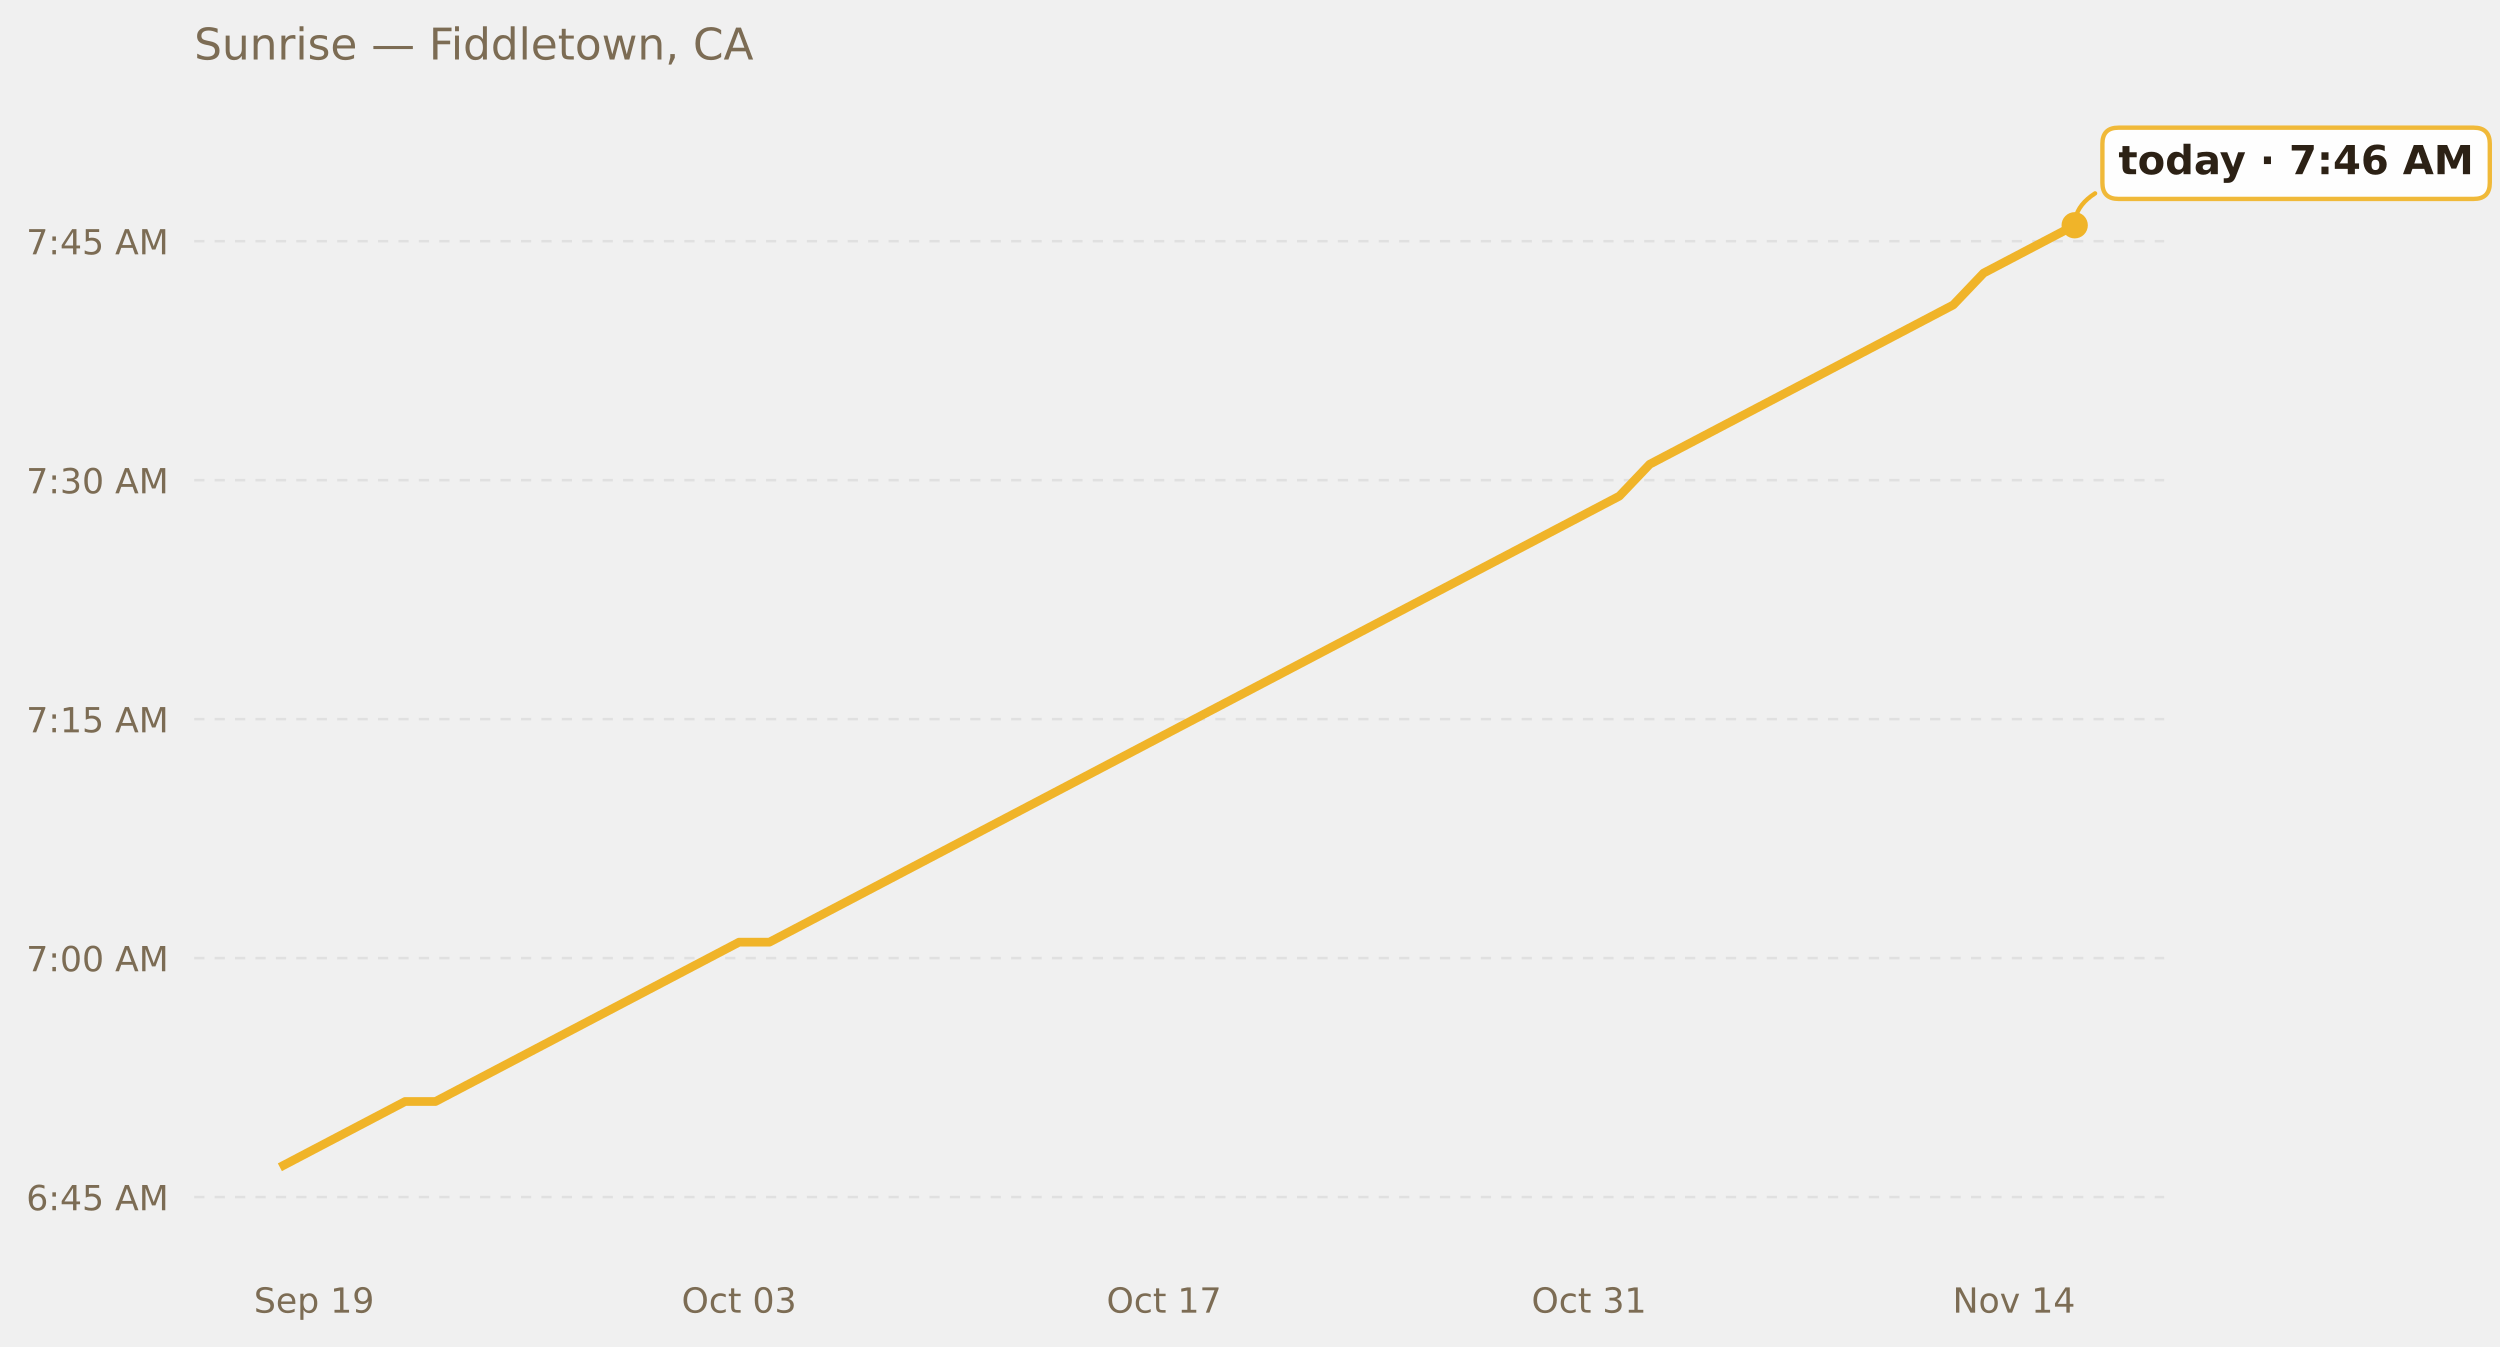
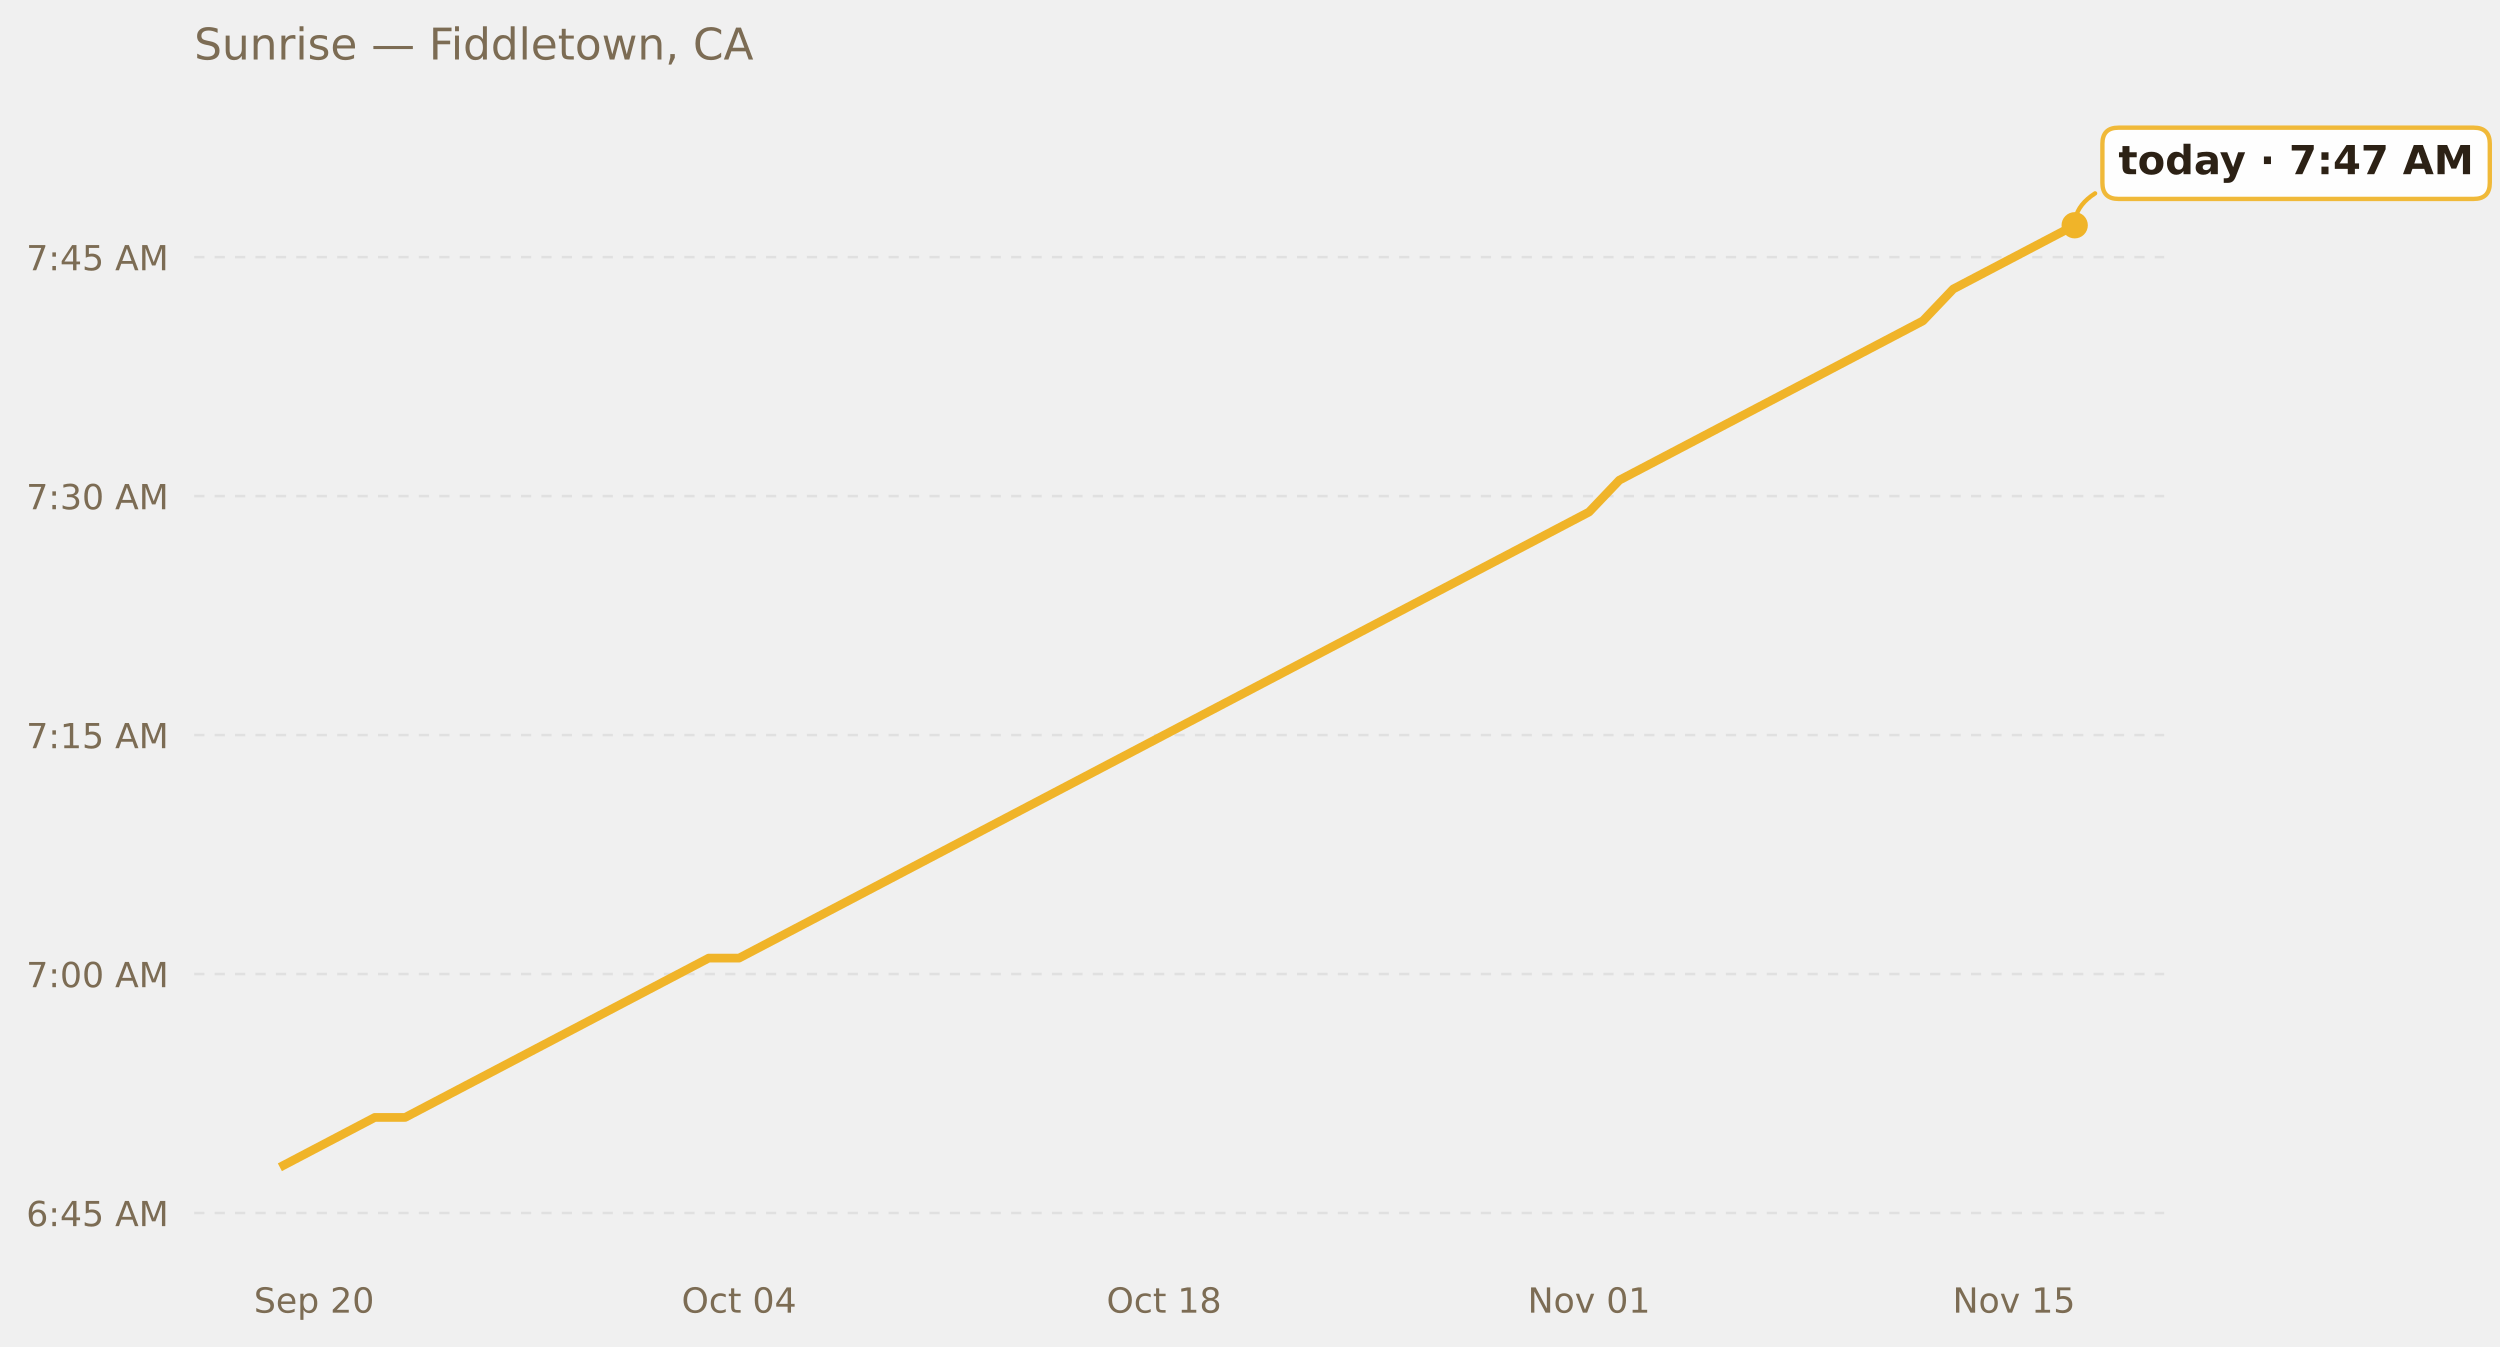
<svg xmlns="http://www.w3.org/2000/svg" xmlns:xlink="http://www.w3.org/1999/xlink" width="685.516pt" height="369.112pt" viewBox="0 0 685.516 369.112" version="1.1">
  <defs>
    <style type="text/css">*{stroke-linejoin: round; stroke-linecap: butt}</style>
  </defs>
  <g id="figure_1">
    <g id="patch_1">
      <path d="M 0 369.112  L 685.516 369.112  L 685.516 0  L 0 0  L 0 369.112  z " style="fill: none; opacity: 0" />
    </g>
    <g id="axes_1">
      <g id="patch_2">
        <path d="M 53.248 345.718  L 593.447 345.718  L 593.447 30.318  L 53.248 30.318  L 53.248 345.718  z " style="fill: none" />
      </g>
      <g id="matplotlib.axis_1">
        <g id="xtick_1">
          <g id="text_1">
            <g style="fill: #7c6c54" transform="translate(69.6183 359.9366) scale(0.095 -0.095)">
              <defs>
                <path id="DejaVuSans-53" d="M 3425 4513  L 3425 3897  Q 3066 4069 2747 4153  Q 2428 4238 2131 4238  Q 1616 4238 1336 4038  Q 1056 3838 1056 3469  Q 1056 3159 1242 3001  Q 1428 2844 1947 2747  L 2328 2669  Q 3034 2534 3370 2195  Q 3706 1856 3706 1288  Q 3706 609 3251 259  Q 2797 -91 1919 -91  Q 1588 -91 1214 -16  Q 841 59 441 206  L 441 856  Q 825 641 1194 531  Q 1563 422 1919 422  Q 2459 422 2753 634  Q 3047 847 3047 1241  Q 3047 1584 2836 1778  Q 2625 1972 2144 2069  L 1759 2144  Q 1053 2284 737 2584  Q 422 2884 422 3419  Q 422 4038 858 4394  Q 1294 4750 2059 4750  Q 2388 4750 2728 4690  Q 3069 4631 3425 4513  z " transform="scale(0.015625)" />
                <path id="DejaVuSans-65" d="M 3597 1894  L 3597 1613  L 953 1613  Q 991 1019 1311 708  Q 1631 397 2203 397  Q 2534 397 2845 478  Q 3156 559 3463 722  L 3463 178  Q 3153 47 2828 -22  Q 2503 -91 2169 -91  Q 1331 -91 842 396  Q 353 884 353 1716  Q 353 2575 817 3079  Q 1281 3584 2069 3584  Q 2775 3584 3186 3129  Q 3597 2675 3597 1894  z M 3022 2063  Q 3016 2534 2758 2815  Q 2500 3097 2075 3097  Q 1594 3097 1305 2825  Q 1016 2553 972 2059  L 3022 2063  z " transform="scale(0.015625)" />
                <path id="DejaVuSans-70" d="M 1159 525  L 1159 -1331  L 581 -1331  L 581 3500  L 1159 3500  L 1159 2969  Q 1341 3281 1617 3432  Q 1894 3584 2278 3584  Q 2916 3584 3314 3078  Q 3713 2572 3713 1747  Q 3713 922 3314 415  Q 2916 -91 2278 -91  Q 1894 -91 1617 61  Q 1341 213 1159 525  z M 3116 1747  Q 3116 2381 2855 2742  Q 2594 3103 2138 3103  Q 1681 3103 1420 2742  Q 1159 2381 1159 1747  Q 1159 1113 1420 752  Q 1681 391 2138 391  Q 2594 391 2855 752  Q 3116 1113 3116 1747  z " transform="scale(0.015625)" />
                <path id="DejaVuSans-20" transform="scale(0.015625)" />
-                 <path id="DejaVuSans-31" d="M 794 531  L 1825 531  L 1825 4091  L 703 3866  L 703 4441  L 1819 4666  L 2450 4666  L 2450 531  L 3481 531  L 3481 0  L 794 0  L 794 531  z " transform="scale(0.015625)" />
-                 <path id="DejaVuSans-39" d="M 703 97  L 703 672  Q 941 559 1184 500  Q 1428 441 1663 441  Q 2288 441 2617 861  Q 2947 1281 2994 2138  Q 2813 1869 2534 1725  Q 2256 1581 1919 1581  Q 1219 1581 811 2004  Q 403 2428 403 3163  Q 403 3881 828 4315  Q 1253 4750 1959 4750  Q 2769 4750 3195 4129  Q 3622 3509 3622 2328  Q 3622 1225 3098 567  Q 2575 -91 1691 -91  Q 1453 -91 1209 -44  Q 966 3 703 97  z M 1959 2075  Q 2384 2075 2632 2365  Q 2881 2656 2881 3163  Q 2881 3666 2632 3958  Q 2384 4250 1959 4250  Q 1534 4250 1286 3958  Q 1038 3666 1038 3163  Q 1038 2656 1286 2365  Q 1534 2075 1959 2075  z " transform="scale(0.015625)" />
+                 <path id="DejaVuSans-32" d="M 1228 531  L 3431 531  L 3431 0  L 469 0  L 469 531  Q 828 903 1448 1529  Q 2069 2156 2228 2338  Q 2531 2678 2651 2914  Q 2772 3150 2772 3378  Q 2772 3750 2511 3984  Q 2250 4219 1831 4219  Q 1534 4219 1204 4116  Q 875 4013 500 3803  L 500 4441  Q 881 4594 1212 4672  Q 1544 4750 1819 4750  Q 2544 4750 2975 4387  Q 3406 4025 3406 3419  Q 3406 3131 3298 2873  Q 3191 2616 2906 2266  Q 2828 2175 2409 1742  Q 1991 1309 1228 531  z " transform="scale(0.015625)" />
+                 <path id="DejaVuSans-30" d="M 2034 4250  Q 1547 4250 1301 3770  Q 1056 3291 1056 2328  Q 1056 1369 1301 889  Q 1547 409 2034 409  Q 2525 409 2770 889  Q 3016 1369 3016 2328  Q 3016 3291 2770 3770  Q 2525 4250 2034 4250  z M 2034 4750  Q 2819 4750 3233 4129  Q 3647 3509 3647 2328  Q 3647 1150 3233 529  Q 2819 -91 2034 -91  Q 1250 -91 836 529  Q 422 1150 422 2328  Q 422 3509 836 4129  Q 1250 4750 2034 4750  z " transform="scale(0.015625)" />
              </defs>
              <use xlink:href="#DejaVuSans-53" />
              <use xlink:href="#DejaVuSans-65" x="63.477" />
              <use xlink:href="#DejaVuSans-70" x="125" />
              <use xlink:href="#DejaVuSans-20" x="188.477" />
-               <use xlink:href="#DejaVuSans-31" x="220.264" />
-               <use xlink:href="#DejaVuSans-39" x="283.887" />
+               <use xlink:href="#DejaVuSans-32" x="220.264" />
+               <use xlink:href="#DejaVuSans-30" x="283.887" />
            </g>
          </g>
        </g>
        <g id="xtick_2">
          <g id="text_2">
            <g style="fill: #7c6c54" transform="translate(186.8889 359.9366) scale(0.095 -0.095)">
              <defs>
                <path id="DejaVuSans-4f" d="M 2522 4238  Q 1834 4238 1429 3725  Q 1025 3213 1025 2328  Q 1025 1447 1429 934  Q 1834 422 2522 422  Q 3209 422 3611 934  Q 4013 1447 4013 2328  Q 4013 3213 3611 3725  Q 3209 4238 2522 4238  z M 2522 4750  Q 3503 4750 4090 4092  Q 4678 3434 4678 2328  Q 4678 1225 4090 567  Q 3503 -91 2522 -91  Q 1538 -91 948 565  Q 359 1222 359 2328  Q 359 3434 948 4092  Q 1538 4750 2522 4750  z " transform="scale(0.015625)" />
                <path id="DejaVuSans-63" d="M 3122 3366  L 3122 2828  Q 2878 2963 2633 3030  Q 2388 3097 2138 3097  Q 1578 3097 1268 2742  Q 959 2388 959 1747  Q 959 1106 1268 751  Q 1578 397 2138 397  Q 2388 397 2633 464  Q 2878 531 3122 666  L 3122 134  Q 2881 22 2623 -34  Q 2366 -91 2075 -91  Q 1284 -91 818 406  Q 353 903 353 1747  Q 353 2603 823 3093  Q 1294 3584 2113 3584  Q 2378 3584 2631 3529  Q 2884 3475 3122 3366  z " transform="scale(0.015625)" />
                <path id="DejaVuSans-74" d="M 1172 4494  L 1172 3500  L 2356 3500  L 2356 3053  L 1172 3053  L 1172 1153  Q 1172 725 1289 603  Q 1406 481 1766 481  L 2356 481  L 2356 0  L 1766 0  Q 1100 0 847 248  Q 594 497 594 1153  L 594 3053  L 172 3053  L 172 3500  L 594 3500  L 594 4494  L 1172 4494  z " transform="scale(0.015625)" />
-                 <path id="DejaVuSans-30" d="M 2034 4250  Q 1547 4250 1301 3770  Q 1056 3291 1056 2328  Q 1056 1369 1301 889  Q 1547 409 2034 409  Q 2525 409 2770 889  Q 3016 1369 3016 2328  Q 3016 3291 2770 3770  Q 2525 4250 2034 4250  z M 2034 4750  Q 2819 4750 3233 4129  Q 3647 3509 3647 2328  Q 3647 1150 3233 529  Q 2819 -91 2034 -91  Q 1250 -91 836 529  Q 422 1150 422 2328  Q 422 3509 836 4129  Q 1250 4750 2034 4750  z " transform="scale(0.015625)" />
-                 <path id="DejaVuSans-33" d="M 2597 2516  Q 3050 2419 3304 2112  Q 3559 1806 3559 1356  Q 3559 666 3084 287  Q 2609 -91 1734 -91  Q 1441 -91 1130 -33  Q 819 25 488 141  L 488 750  Q 750 597 1062 519  Q 1375 441 1716 441  Q 2309 441 2620 675  Q 2931 909 2931 1356  Q 2931 1769 2642 2001  Q 2353 2234 1838 2234  L 1294 2234  L 1294 2753  L 1863 2753  Q 2328 2753 2575 2939  Q 2822 3125 2822 3475  Q 2822 3834 2567 4026  Q 2313 4219 1838 4219  Q 1578 4219 1281 4162  Q 984 4106 628 3988  L 628 4550  Q 988 4650 1302 4700  Q 1616 4750 1894 4750  Q 2613 4750 3031 4423  Q 3450 4097 3450 3541  Q 3450 3153 3228 2886  Q 3006 2619 2597 2516  z " transform="scale(0.015625)" />
+                 <path id="DejaVuSans-34" d="M 2419 4116  L 825 1625  L 2419 1625  L 2419 4116  z M 2253 4666  L 3047 4666  L 3047 1625  L 3713 1625  L 3713 1100  L 3047 1100  L 3047 0  L 2419 0  L 2419 1100  L 313 1100  L 313 1709  L 2253 4666  z " transform="scale(0.015625)" />
              </defs>
              <use xlink:href="#DejaVuSans-4f" />
              <use xlink:href="#DejaVuSans-63" x="78.711" />
              <use xlink:href="#DejaVuSans-74" x="133.691" />
              <use xlink:href="#DejaVuSans-20" x="172.9" />
              <use xlink:href="#DejaVuSans-30" x="204.688" />
-               <use xlink:href="#DejaVuSans-33" x="268.311" />
+               <use xlink:href="#DejaVuSans-34" x="268.311" />
            </g>
          </g>
        </g>
        <g id="xtick_3">
          <g id="text_3">
            <g style="fill: #7c6c54" transform="translate(303.4187 359.9366) scale(0.095 -0.095)">
              <defs>
-                 <path id="DejaVuSans-37" d="M 525 4666  L 3525 4666  L 3525 4397  L 1831 0  L 1172 0  L 2766 4134  L 525 4134  L 525 4666  z " transform="scale(0.015625)" />
+                 <path id="DejaVuSans-31" d="M 794 531  L 1825 531  L 1825 4091  L 703 3866  L 703 4441  L 1819 4666  L 2450 4666  L 2450 531  L 3481 531  L 3481 0  L 794 0  L 794 531  z " transform="scale(0.015625)" />
+                 <path id="DejaVuSans-38" d="M 2034 2216  Q 1584 2216 1326 1975  Q 1069 1734 1069 1313  Q 1069 891 1326 650  Q 1584 409 2034 409  Q 2484 409 2743 651  Q 3003 894 3003 1313  Q 3003 1734 2745 1975  Q 2488 2216 2034 2216  z M 1403 2484  Q 997 2584 770 2862  Q 544 3141 544 3541  Q 544 4100 942 4425  Q 1341 4750 2034 4750  Q 2731 4750 3128 4425  Q 3525 4100 3525 3541  Q 3525 3141 3298 2862  Q 3072 2584 2669 2484  Q 3125 2378 3379 2068  Q 3634 1759 3634 1313  Q 3634 634 3220 271  Q 2806 -91 2034 -91  Q 1263 -91 848 271  Q 434 634 434 1313  Q 434 1759 690 2068  Q 947 2378 1403 2484  z M 1172 3481  Q 1172 3119 1398 2916  Q 1625 2713 2034 2713  Q 2441 2713 2670 2916  Q 2900 3119 2900 3481  Q 2900 3844 2670 4047  Q 2441 4250 2034 4250  Q 1625 4250 1398 4047  Q 1172 3844 1172 3481  z " transform="scale(0.015625)" />
              </defs>
              <use xlink:href="#DejaVuSans-4f" />
              <use xlink:href="#DejaVuSans-63" x="78.711" />
              <use xlink:href="#DejaVuSans-74" x="133.691" />
              <use xlink:href="#DejaVuSans-20" x="172.9" />
              <use xlink:href="#DejaVuSans-31" x="204.688" />
-               <use xlink:href="#DejaVuSans-37" x="268.311" />
+               <use xlink:href="#DejaVuSans-38" x="268.311" />
            </g>
          </g>
        </g>
        <g id="xtick_4">
          <g id="text_4">
-             <g style="fill: #7c6c54" transform="translate(419.9486 359.9366) scale(0.095 -0.095)">
-               <use xlink:href="#DejaVuSans-4f" />
-               <use xlink:href="#DejaVuSans-63" x="78.711" />
-               <use xlink:href="#DejaVuSans-74" x="133.691" />
-               <use xlink:href="#DejaVuSans-20" x="172.9" />
-               <use xlink:href="#DejaVuSans-33" x="204.688" />
-               <use xlink:href="#DejaVuSans-31" x="268.311" />
+             <g style="fill: #7c6c54" transform="translate(418.8902 359.9366) scale(0.095 -0.095)">
+               <defs>
+                 <path id="DejaVuSans-4e" d="M 628 4666  L 1478 4666  L 3547 763  L 3547 4666  L 4159 4666  L 4159 0  L 3309 0  L 1241 3903  L 1241 0  L 628 0  L 628 4666  z " transform="scale(0.015625)" />
+                 <path id="DejaVuSans-6f" d="M 1959 3097  Q 1497 3097 1228 2736  Q 959 2375 959 1747  Q 959 1119 1226 758  Q 1494 397 1959 397  Q 2419 397 2687 759  Q 2956 1122 2956 1747  Q 2956 2369 2687 2733  Q 2419 3097 1959 3097  z M 1959 3584  Q 2709 3584 3137 3096  Q 3566 2609 3566 1747  Q 3566 888 3137 398  Q 2709 -91 1959 -91  Q 1206 -91 779 398  Q 353 888 353 1747  Q 353 2609 779 3096  Q 1206 3584 1959 3584  z " transform="scale(0.015625)" />
+                 <path id="DejaVuSans-76" d="M 191 3500  L 800 3500  L 1894 563  L 2988 3500  L 3597 3500  L 2284 0  L 1503 0  L 191 3500  z " transform="scale(0.015625)" />
+               </defs>
+               <use xlink:href="#DejaVuSans-4e" />
+               <use xlink:href="#DejaVuSans-6f" x="74.805" />
+               <use xlink:href="#DejaVuSans-76" x="135.986" />
+               <use xlink:href="#DejaVuSans-20" x="195.166" />
+               <use xlink:href="#DejaVuSans-30" x="226.953" />
+               <use xlink:href="#DejaVuSans-31" x="290.576" />
            </g>
          </g>
        </g>
        <g id="xtick_5">
          <g id="text_5">
            <g style="fill: #7c6c54" transform="translate(535.42 359.9366) scale(0.095 -0.095)">
              <defs>
-                 <path id="DejaVuSans-4e" d="M 628 4666  L 1478 4666  L 3547 763  L 3547 4666  L 4159 4666  L 4159 0  L 3309 0  L 1241 3903  L 1241 0  L 628 0  L 628 4666  z " transform="scale(0.015625)" />
-                 <path id="DejaVuSans-6f" d="M 1959 3097  Q 1497 3097 1228 2736  Q 959 2375 959 1747  Q 959 1119 1226 758  Q 1494 397 1959 397  Q 2419 397 2687 759  Q 2956 1122 2956 1747  Q 2956 2369 2687 2733  Q 2419 3097 1959 3097  z M 1959 3584  Q 2709 3584 3137 3096  Q 3566 2609 3566 1747  Q 3566 888 3137 398  Q 2709 -91 1959 -91  Q 1206 -91 779 398  Q 353 888 353 1747  Q 353 2609 779 3096  Q 1206 3584 1959 3584  z " transform="scale(0.015625)" />
-                 <path id="DejaVuSans-76" d="M 191 3500  L 800 3500  L 1894 563  L 2988 3500  L 3597 3500  L 2284 0  L 1503 0  L 191 3500  z " transform="scale(0.015625)" />
-                 <path id="DejaVuSans-34" d="M 2419 4116  L 825 1625  L 2419 1625  L 2419 4116  z M 2253 4666  L 3047 4666  L 3047 1625  L 3713 1625  L 3713 1100  L 3047 1100  L 3047 0  L 2419 0  L 2419 1100  L 313 1100  L 313 1709  L 2253 4666  z " transform="scale(0.015625)" />
+                 <path id="DejaVuSans-35" d="M 691 4666  L 3169 4666  L 3169 4134  L 1269 4134  L 1269 2991  Q 1406 3038 1543 3061  Q 1681 3084 1819 3084  Q 2600 3084 3056 2656  Q 3513 2228 3513 1497  Q 3513 744 3044 326  Q 2575 -91 1722 -91  Q 1428 -91 1123 -41  Q 819 9 494 109  L 494 744  Q 775 591 1075 516  Q 1375 441 1709 441  Q 2250 441 2565 725  Q 2881 1009 2881 1497  Q 2881 1984 2565 2268  Q 2250 2553 1709 2553  Q 1456 2553 1204 2497  Q 953 2441 691 2322  L 691 4666  z " transform="scale(0.015625)" />
              </defs>
              <use xlink:href="#DejaVuSans-4e" />
              <use xlink:href="#DejaVuSans-6f" x="74.805" />
              <use xlink:href="#DejaVuSans-76" x="135.986" />
              <use xlink:href="#DejaVuSans-20" x="195.166" />
              <use xlink:href="#DejaVuSans-31" x="226.953" />
-               <use xlink:href="#DejaVuSans-34" x="290.576" />
+               <use xlink:href="#DejaVuSans-35" x="290.576" />
            </g>
          </g>
        </g>
      </g>
      <g id="matplotlib.axis_2">
        <g id="ytick_1">
          <g id="line2d_1">
-             <path d="M 53.248 328.244  L 593.447 328.244  " clip-path="url(#p52a2417e82)" style="fill: none; stroke-dasharray: 2.8,2.8; stroke-dashoffset: 0; stroke: #e0e0e0; stroke-width: 0.7" />
+             <path d="M 53.248 332.613  L 593.447 332.613  " clip-path="url(#pec0c834693)" style="fill: none; stroke-dasharray: 2.8,2.8; stroke-dashoffset: 0; stroke: #e0e0e0; stroke-width: 0.7" />
          </g>
          <g id="text_6">
-             <g style="fill: #7c6c54" transform="translate(7.2 331.8537) scale(0.095 -0.095)">
+             <g style="fill: #7c6c54" transform="translate(7.2 336.2221) scale(0.095 -0.095)">
              <defs>
                <path id="DejaVuSans-36" d="M 2113 2584  Q 1688 2584 1439 2293  Q 1191 2003 1191 1497  Q 1191 994 1439 701  Q 1688 409 2113 409  Q 2538 409 2786 701  Q 3034 994 3034 1497  Q 3034 2003 2786 2293  Q 2538 2584 2113 2584  z M 3366 4563  L 3366 3988  Q 3128 4100 2886 4159  Q 2644 4219 2406 4219  Q 1781 4219 1451 3797  Q 1122 3375 1075 2522  Q 1259 2794 1537 2939  Q 1816 3084 2150 3084  Q 2853 3084 3261 2657  Q 3669 2231 3669 1497  Q 3669 778 3244 343  Q 2819 -91 2113 -91  Q 1303 -91 875 529  Q 447 1150 447 2328  Q 447 3434 972 4092  Q 1497 4750 2381 4750  Q 2619 4750 2861 4703  Q 3103 4656 3366 4563  z " transform="scale(0.015625)" />
                <path id="DejaVuSans-3a" d="M 750 794  L 1409 794  L 1409 0  L 750 0  L 750 794  z M 750 3309  L 1409 3309  L 1409 2516  L 750 2516  L 750 3309  z " transform="scale(0.015625)" />
-                 <path id="DejaVuSans-35" d="M 691 4666  L 3169 4666  L 3169 4134  L 1269 4134  L 1269 2991  Q 1406 3038 1543 3061  Q 1681 3084 1819 3084  Q 2600 3084 3056 2656  Q 3513 2228 3513 1497  Q 3513 744 3044 326  Q 2575 -91 1722 -91  Q 1428 -91 1123 -41  Q 819 9 494 109  L 494 744  Q 775 591 1075 516  Q 1375 441 1709 441  Q 2250 441 2565 725  Q 2881 1009 2881 1497  Q 2881 1984 2565 2268  Q 2250 2553 1709 2553  Q 1456 2553 1204 2497  Q 953 2441 691 2322  L 691 4666  z " transform="scale(0.015625)" />
                <path id="DejaVuSans-41" d="M 2188 4044  L 1331 1722  L 3047 1722  L 2188 4044  z M 1831 4666  L 2547 4666  L 4325 0  L 3669 0  L 3244 1197  L 1141 1197  L 716 0  L 50 0  L 1831 4666  z " transform="scale(0.015625)" />
                <path id="DejaVuSans-4d" d="M 628 4666  L 1569 4666  L 2759 1491  L 3956 4666  L 4897 4666  L 4897 0  L 4281 0  L 4281 4097  L 3078 897  L 2444 897  L 1241 4097  L 1241 0  L 628 0  L 628 4666  z " transform="scale(0.015625)" />
              </defs>
              <use xlink:href="#DejaVuSans-36" />
              <use xlink:href="#DejaVuSans-3a" x="63.623" />
              <use xlink:href="#DejaVuSans-34" x="97.314" />
              <use xlink:href="#DejaVuSans-35" x="160.938" />
              <use xlink:href="#DejaVuSans-20" x="224.561" />
              <use xlink:href="#DejaVuSans-41" x="256.348" />
              <use xlink:href="#DejaVuSans-4d" x="324.756" />
            </g>
          </g>
        </g>
        <g id="ytick_2">
          <g id="line2d_2">
-             <path d="M 53.248 262.718  L 593.447 262.718  " clip-path="url(#p52a2417e82)" style="fill: none; stroke-dasharray: 2.8,2.8; stroke-dashoffset: 0; stroke: #e0e0e0; stroke-width: 0.7" />
+             <path d="M 53.248 267.087  L 593.447 267.087  " clip-path="url(#pec0c834693)" style="fill: none; stroke-dasharray: 2.8,2.8; stroke-dashoffset: 0; stroke: #e0e0e0; stroke-width: 0.7" />
          </g>
          <g id="text_7">
-             <g style="fill: #7c6c54" transform="translate(7.2 266.3274) scale(0.095 -0.095)">
+             <g style="fill: #7c6c54" transform="translate(7.2 270.6958) scale(0.095 -0.095)">
+               <defs>
+                 <path id="DejaVuSans-37" d="M 525 4666  L 3525 4666  L 3525 4397  L 1831 0  L 1172 0  L 2766 4134  L 525 4134  L 525 4666  z " transform="scale(0.015625)" />
+               </defs>
              <use xlink:href="#DejaVuSans-37" />
              <use xlink:href="#DejaVuSans-3a" x="63.623" />
              <use xlink:href="#DejaVuSans-30" x="97.314" />
              <use xlink:href="#DejaVuSans-30" x="160.938" />
              <use xlink:href="#DejaVuSans-20" x="224.561" />
              <use xlink:href="#DejaVuSans-41" x="256.348" />
              <use xlink:href="#DejaVuSans-4d" x="324.756" />
            </g>
          </g>
        </g>
        <g id="ytick_3">
          <g id="line2d_3">
-             <path d="M 53.248 197.192  L 593.447 197.192  " clip-path="url(#p52a2417e82)" style="fill: none; stroke-dasharray: 2.8,2.8; stroke-dashoffset: 0; stroke: #e0e0e0; stroke-width: 0.7" />
+             <path d="M 53.248 201.56  L 593.447 201.56  " clip-path="url(#pec0c834693)" style="fill: none; stroke-dasharray: 2.8,2.8; stroke-dashoffset: 0; stroke: #e0e0e0; stroke-width: 0.7" />
          </g>
          <g id="text_8">
-             <g style="fill: #7c6c54" transform="translate(7.2 200.8011) scale(0.095 -0.095)">
+             <g style="fill: #7c6c54" transform="translate(7.2 205.1695) scale(0.095 -0.095)">
              <use xlink:href="#DejaVuSans-37" />
              <use xlink:href="#DejaVuSans-3a" x="63.623" />
              <use xlink:href="#DejaVuSans-31" x="97.314" />
              <use xlink:href="#DejaVuSans-35" x="160.938" />
              <use xlink:href="#DejaVuSans-20" x="224.561" />
              <use xlink:href="#DejaVuSans-41" x="256.348" />
              <use xlink:href="#DejaVuSans-4d" x="324.756" />
            </g>
          </g>
        </g>
        <g id="ytick_4">
          <g id="line2d_4">
-             <path d="M 53.248 131.665  L 593.447 131.665  " clip-path="url(#p52a2417e82)" style="fill: none; stroke-dasharray: 2.8,2.8; stroke-dashoffset: 0; stroke: #e0e0e0; stroke-width: 0.7" />
+             <path d="M 53.248 136.034  L 593.447 136.034  " clip-path="url(#pec0c834693)" style="fill: none; stroke-dasharray: 2.8,2.8; stroke-dashoffset: 0; stroke: #e0e0e0; stroke-width: 0.7" />
          </g>
          <g id="text_9">
-             <g style="fill: #7c6c54" transform="translate(7.2 135.2748) scale(0.095 -0.095)">
+             <g style="fill: #7c6c54" transform="translate(7.2 139.6432) scale(0.095 -0.095)">
+               <defs>
+                 <path id="DejaVuSans-33" d="M 2597 2516  Q 3050 2419 3304 2112  Q 3559 1806 3559 1356  Q 3559 666 3084 287  Q 2609 -91 1734 -91  Q 1441 -91 1130 -33  Q 819 25 488 141  L 488 750  Q 750 597 1062 519  Q 1375 441 1716 441  Q 2309 441 2620 675  Q 2931 909 2931 1356  Q 2931 1769 2642 2001  Q 2353 2234 1838 2234  L 1294 2234  L 1294 2753  L 1863 2753  Q 2328 2753 2575 2939  Q 2822 3125 2822 3475  Q 2822 3834 2567 4026  Q 2313 4219 1838 4219  Q 1578 4219 1281 4162  Q 984 4106 628 3988  L 628 4550  Q 988 4650 1302 4700  Q 1616 4750 1894 4750  Q 2613 4750 3031 4423  Q 3450 4097 3450 3541  Q 3450 3153 3228 2886  Q 3006 2619 2597 2516  z " transform="scale(0.015625)" />
+               </defs>
              <use xlink:href="#DejaVuSans-37" />
              <use xlink:href="#DejaVuSans-3a" x="63.623" />
              <use xlink:href="#DejaVuSans-33" x="97.314" />
              <use xlink:href="#DejaVuSans-30" x="160.938" />
              <use xlink:href="#DejaVuSans-20" x="224.561" />
              <use xlink:href="#DejaVuSans-41" x="256.348" />
              <use xlink:href="#DejaVuSans-4d" x="324.756" />
            </g>
          </g>
        </g>
        <g id="ytick_5">
          <g id="line2d_5">
-             <path d="M 53.248 66.139  L 593.447 66.139  " clip-path="url(#p52a2417e82)" style="fill: none; stroke-dasharray: 2.8,2.8; stroke-dashoffset: 0; stroke: #e0e0e0; stroke-width: 0.7" />
+             <path d="M 53.248 70.508  L 593.447 70.508  " clip-path="url(#pec0c834693)" style="fill: none; stroke-dasharray: 2.8,2.8; stroke-dashoffset: 0; stroke: #e0e0e0; stroke-width: 0.7" />
          </g>
          <g id="text_10">
-             <g style="fill: #7c6c54" transform="translate(7.2 69.74844) scale(0.095 -0.095)">
+             <g style="fill: #7c6c54" transform="translate(7.2 74.11686) scale(0.095 -0.095)">
              <use xlink:href="#DejaVuSans-37" />
              <use xlink:href="#DejaVuSans-3a" x="63.623" />
              <use xlink:href="#DejaVuSans-34" x="97.314" />
              <use xlink:href="#DejaVuSans-35" x="160.938" />
              <use xlink:href="#DejaVuSans-20" x="224.561" />
              <use xlink:href="#DejaVuSans-41" x="256.348" />
              <use xlink:href="#DejaVuSans-4d" x="324.756" />
            </g>
          </g>
        </g>
      </g>
      <g id="line2d_6">
-         <path d="M 77.802 319.508  L 86.126 315.139  L 94.45 310.771  L 102.773 306.402  L 111.097 302.034  L 119.42 302.034  L 127.744 297.665  L 136.067 293.297  L 144.391 288.929  L 152.715 284.56  L 161.038 280.192  L 169.362 275.823  L 177.685 271.455  L 186.009 267.087  L 194.332 262.718  L 202.656 258.35  L 210.979 258.35  L 219.303 253.981  L 227.627 249.613  L 235.95 245.244  L 244.274 240.876  L 252.597 236.508  L 260.921 232.139  L 269.244 227.771  L 277.568 223.402  L 285.891 219.034  L 294.215 214.665  L 302.539 210.297  L 310.862 205.929  L 319.186 201.56  L 327.509 197.192  L 335.833 192.823  L 344.156 188.455  L 352.48 184.087  L 360.804 179.718  L 369.127 175.35  L 377.451 170.981  L 385.774 166.613  L 394.098 162.244  L 402.421 157.876  L 410.745 153.508  L 419.068 149.139  L 427.392 144.771  L 435.716 140.402  L 444.039 136.034  L 452.363 127.297  L 460.686 122.929  L 469.01 118.56  L 477.333 114.192  L 485.657 109.823  L 493.981 105.455  L 502.304 101.087  L 510.628 96.718  L 518.951 92.35  L 527.275 87.981  L 535.598 83.613  L 543.922 74.876  L 552.245 70.508  L 560.569 66.139  L 568.893 61.771  " clip-path="url(#p52a2417e82)" style="fill: none; stroke: #f0b429; stroke-width: 2.4; stroke-linecap: square" />
+         <path d="M 77.802 319.508  L 86.126 315.139  L 94.45 310.771  L 102.773 306.402  L 111.097 306.402  L 119.42 302.034  L 127.744 297.665  L 136.067 293.297  L 144.391 288.929  L 152.715 284.56  L 161.038 280.192  L 169.362 275.823  L 177.685 271.455  L 186.009 267.087  L 194.332 262.718  L 202.656 262.718  L 210.979 258.35  L 219.303 253.981  L 227.627 249.613  L 235.95 245.244  L 244.274 240.876  L 252.597 236.508  L 260.921 232.139  L 269.244 227.771  L 277.568 223.402  L 285.891 219.034  L 294.215 214.665  L 302.539 210.297  L 310.862 205.929  L 319.186 201.56  L 327.509 197.192  L 335.833 192.823  L 344.156 188.455  L 352.48 184.087  L 360.804 179.718  L 369.127 175.35  L 377.451 170.981  L 385.774 166.613  L 394.098 162.244  L 402.421 157.876  L 410.745 153.508  L 419.068 149.139  L 427.392 144.771  L 435.716 140.402  L 444.039 131.665  L 452.363 127.297  L 460.686 122.929  L 469.01 118.56  L 477.333 114.192  L 485.657 109.823  L 493.981 105.455  L 502.304 101.087  L 510.628 96.718  L 518.951 92.35  L 527.275 87.981  L 535.598 79.244  L 543.922 74.876  L 552.245 70.508  L 560.569 66.139  L 568.893 61.771  " clip-path="url(#pec0c834693)" style="fill: none; stroke: #f0b429; stroke-width: 2.4; stroke-linecap: square" />
      </g>
      <g id="patch_3">
        <path d="M 574.481 53.024  Q 570.003 55.902 569.113 59.783  " style="fill: none; stroke: #f0b429; stroke-width: 1.2; stroke-linecap: round" />
      </g>
      <g id="text_11">
        <g id="patch_4">
          <path d="M 580.893 54.544  L 678.316 54.544  Q 682.716 54.544 682.716 50.144  L 682.716 39.412  Q 682.716 35.012 678.316 35.012  L 580.893 35.012  Q 576.493 35.012 576.493 39.412  L 576.493 50.144  Q 576.493 54.544 580.893 54.544  z " style="fill: #ffffff; opacity: 0.92; stroke: #f0b429; stroke-width: 1.2; stroke-linejoin: miter" />
        </g>
        <g style="fill: #2c2115" transform="translate(580.8926 47.77076) scale(0.11 -0.11)">
          <defs>
            <path id="DejaVuSans-Bold-74" d="M 1759 4494  L 1759 3500  L 2913 3500  L 2913 2700  L 1759 2700  L 1759 1216  Q 1759 972 1856 886  Q 1953 800 2241 800  L 2816 800  L 2816 0  L 1856 0  Q 1194 0 917 276  Q 641 553 641 1216  L 641 2700  L 84 2700  L 84 3500  L 641 3500  L 641 4494  L 1759 4494  z " transform="scale(0.015625)" />
            <path id="DejaVuSans-Bold-6f" d="M 2203 2784  Q 1831 2784 1636 2517  Q 1441 2250 1441 1747  Q 1441 1244 1636 976  Q 1831 709 2203 709  Q 2569 709 2762 976  Q 2956 1244 2956 1747  Q 2956 2250 2762 2517  Q 2569 2784 2203 2784  z M 2203 3584  Q 3106 3584 3614 3096  Q 4122 2609 4122 1747  Q 4122 884 3614 396  Q 3106 -91 2203 -91  Q 1297 -91 786 396  Q 275 884 275 1747  Q 275 2609 786 3096  Q 1297 3584 2203 3584  z " transform="scale(0.015625)" />
            <path id="DejaVuSans-Bold-64" d="M 2919 2988  L 2919 4863  L 4044 4863  L 4044 0  L 2919 0  L 2919 506  Q 2688 197 2409 53  Q 2131 -91 1766 -91  Q 1119 -91 703 423  Q 288 938 288 1747  Q 288 2556 703 3070  Q 1119 3584 1766 3584  Q 2128 3584 2408 3439  Q 2688 3294 2919 2988  z M 2181 722  Q 2541 722 2730 984  Q 2919 1247 2919 1747  Q 2919 2247 2730 2509  Q 2541 2772 2181 2772  Q 1825 2772 1636 2509  Q 1447 2247 1447 1747  Q 1447 1247 1636 984  Q 1825 722 2181 722  z " transform="scale(0.015625)" />
            <path id="DejaVuSans-Bold-61" d="M 2106 1575  Q 1756 1575 1579 1456  Q 1403 1338 1403 1106  Q 1403 894 1545 773  Q 1688 653 1941 653  Q 2256 653 2472 879  Q 2688 1106 2688 1447  L 2688 1575  L 2106 1575  z M 3816 1997  L 3816 0  L 2688 0  L 2688 519  Q 2463 200 2181 54  Q 1900 -91 1497 -91  Q 953 -91 614 226  Q 275 544 275 1050  Q 275 1666 698 1953  Q 1122 2241 2028 2241  L 2688 2241  L 2688 2328  Q 2688 2594 2478 2717  Q 2269 2841 1825 2841  Q 1466 2841 1156 2769  Q 847 2697 581 2553  L 581 3406  Q 941 3494 1303 3539  Q 1666 3584 2028 3584  Q 2975 3584 3395 3211  Q 3816 2838 3816 1997  z " transform="scale(0.015625)" />
            <path id="DejaVuSans-Bold-79" d="M 78 3500  L 1197 3500  L 2138 1125  L 2938 3500  L 4056 3500  L 2584 -331  Q 2363 -916 2067 -1148  Q 1772 -1381 1288 -1381  L 641 -1381  L 641 -647  L 991 -647  Q 1275 -647 1404 -556  Q 1534 -466 1606 -231  L 1638 -134  L 78 3500  z " transform="scale(0.015625)" />
            <path id="DejaVuSans-Bold-20" transform="scale(0.015625)" />
            <path id="DejaVuSans-Bold-b7" d="M 653 2828  L 1778 2828  L 1778 1619  L 653 1619  L 653 2828  z " transform="scale(0.015625)" />
            <path id="DejaVuSans-Bold-37" d="M 428 4666  L 3944 4666  L 3944 3988  L 2125 0  L 953 0  L 2675 3781  L 428 3781  L 428 4666  z " transform="scale(0.015625)" />
            <path id="DejaVuSans-Bold-3a" d="M 716 3500  L 1844 3500  L 1844 2291  L 716 2291  L 716 3500  z M 716 1209  L 1844 1209  L 1844 0  L 716 0  L 716 1209  z " transform="scale(0.015625)" />
            <path id="DejaVuSans-Bold-34" d="M 2356 3675  L 1038 1722  L 2356 1722  L 2356 3675  z M 2156 4666  L 3494 4666  L 3494 1722  L 4159 1722  L 4159 850  L 3494 850  L 3494 0  L 2356 0  L 2356 850  L 288 850  L 288 1881  L 2156 4666  z " transform="scale(0.015625)" />
-             <path id="DejaVuSans-Bold-36" d="M 2316 2303  Q 2000 2303 1842 2098  Q 1684 1894 1684 1484  Q 1684 1075 1842 870  Q 2000 666 2316 666  Q 2634 666 2792 870  Q 2950 1075 2950 1484  Q 2950 1894 2792 2098  Q 2634 2303 2316 2303  z M 3803 4544  L 3803 3681  Q 3506 3822 3243 3889  Q 2981 3956 2731 3956  Q 2194 3956 1894 3657  Q 1594 3359 1544 2772  Q 1750 2925 1990 3001  Q 2231 3078 2516 3078  Q 3231 3078 3670 2659  Q 4109 2241 4109 1563  Q 4109 813 3618 361  Q 3128 -91 2303 -91  Q 1394 -91 895 523  Q 397 1138 397 2266  Q 397 3422 980 4083  Q 1563 4744 2578 4744  Q 2900 4744 3203 4694  Q 3506 4644 3803 4544  z " transform="scale(0.015625)" />
            <path id="DejaVuSans-Bold-41" d="M 3419 850  L 1538 850  L 1241 0  L 31 0  L 1759 4666  L 3194 4666  L 4922 0  L 3713 0  L 3419 850  z M 1838 1716  L 3116 1716  L 2478 3572  L 1838 1716  z " transform="scale(0.015625)" />
            <path id="DejaVuSans-Bold-4d" d="M 588 4666  L 2119 4666  L 3181 2169  L 4250 4666  L 5778 4666  L 5778 0  L 4641 0  L 4641 3413  L 3566 897  L 2803 897  L 1728 3413  L 1728 0  L 588 0  L 588 4666  z " transform="scale(0.015625)" />
          </defs>
          <use xlink:href="#DejaVuSans-Bold-74" />
          <use xlink:href="#DejaVuSans-Bold-6f" x="47.803" />
          <use xlink:href="#DejaVuSans-Bold-64" x="116.504" />
          <use xlink:href="#DejaVuSans-Bold-61" x="188.086" />
          <use xlink:href="#DejaVuSans-Bold-79" x="252.441" />
          <use xlink:href="#DejaVuSans-Bold-20" x="317.627" />
          <use xlink:href="#DejaVuSans-Bold-b7" x="352.441" />
          <use xlink:href="#DejaVuSans-Bold-20" x="390.43" />
          <use xlink:href="#DejaVuSans-Bold-37" x="425.244" />
          <use xlink:href="#DejaVuSans-Bold-3a" x="494.824" />
          <use xlink:href="#DejaVuSans-Bold-34" x="534.814" />
-           <use xlink:href="#DejaVuSans-Bold-36" x="604.395" />
+           <use xlink:href="#DejaVuSans-Bold-37" x="604.395" />
          <use xlink:href="#DejaVuSans-Bold-20" x="673.975" />
          <use xlink:href="#DejaVuSans-Bold-41" x="708.789" />
          <use xlink:href="#DejaVuSans-Bold-4d" x="786.182" />
        </g>
      </g>
      <g id="text_12">
        <g style="fill: #7c6c54" transform="translate(53.24797 16.31812) scale(0.12 -0.12)">
          <defs>
            <path id="DejaVuSans-75" d="M 544 1381  L 544 3500  L 1119 3500  L 1119 1403  Q 1119 906 1312 657  Q 1506 409 1894 409  Q 2359 409 2629 706  Q 2900 1003 2900 1516  L 2900 3500  L 3475 3500  L 3475 0  L 2900 0  L 2900 538  Q 2691 219 2414 64  Q 2138 -91 1772 -91  Q 1169 -91 856 284  Q 544 659 544 1381  z M 1991 3584  L 1991 3584  z " transform="scale(0.015625)" />
            <path id="DejaVuSans-6e" d="M 3513 2113  L 3513 0  L 2938 0  L 2938 2094  Q 2938 2591 2744 2837  Q 2550 3084 2163 3084  Q 1697 3084 1428 2787  Q 1159 2491 1159 1978  L 1159 0  L 581 0  L 581 3500  L 1159 3500  L 1159 2956  Q 1366 3272 1645 3428  Q 1925 3584 2291 3584  Q 2894 3584 3203 3211  Q 3513 2838 3513 2113  z " transform="scale(0.015625)" />
            <path id="DejaVuSans-72" d="M 2631 2963  Q 2534 3019 2420 3045  Q 2306 3072 2169 3072  Q 1681 3072 1420 2755  Q 1159 2438 1159 1844  L 1159 0  L 581 0  L 581 3500  L 1159 3500  L 1159 2956  Q 1341 3275 1631 3429  Q 1922 3584 2338 3584  Q 2397 3584 2469 3576  Q 2541 3569 2628 3553  L 2631 2963  z " transform="scale(0.015625)" />
            <path id="DejaVuSans-69" d="M 603 3500  L 1178 3500  L 1178 0  L 603 0  L 603 3500  z M 603 4863  L 1178 4863  L 1178 4134  L 603 4134  L 603 4863  z " transform="scale(0.015625)" />
            <path id="DejaVuSans-73" d="M 2834 3397  L 2834 2853  Q 2591 2978 2328 3040  Q 2066 3103 1784 3103  Q 1356 3103 1142 2972  Q 928 2841 928 2578  Q 928 2378 1081 2264  Q 1234 2150 1697 2047  L 1894 2003  Q 2506 1872 2764 1633  Q 3022 1394 3022 966  Q 3022 478 2636 193  Q 2250 -91 1575 -91  Q 1294 -91 989 -36  Q 684 19 347 128  L 347 722  Q 666 556 975 473  Q 1284 391 1588 391  Q 1994 391 2212 530  Q 2431 669 2431 922  Q 2431 1156 2273 1281  Q 2116 1406 1581 1522  L 1381 1569  Q 847 1681 609 1914  Q 372 2147 372 2553  Q 372 3047 722 3315  Q 1072 3584 1716 3584  Q 2034 3584 2315 3537  Q 2597 3491 2834 3397  z " transform="scale(0.015625)" />
            <path id="DejaVuSans-2014" d="M 313 1978  L 6088 1978  L 6088 1528  L 313 1528  L 313 1978  z " transform="scale(0.015625)" />
            <path id="DejaVuSans-46" d="M 628 4666  L 3309 4666  L 3309 4134  L 1259 4134  L 1259 2759  L 3109 2759  L 3109 2228  L 1259 2228  L 1259 0  L 628 0  L 628 4666  z " transform="scale(0.015625)" />
            <path id="DejaVuSans-64" d="M 2906 2969  L 2906 4863  L 3481 4863  L 3481 0  L 2906 0  L 2906 525  Q 2725 213 2448 61  Q 2172 -91 1784 -91  Q 1150 -91 751 415  Q 353 922 353 1747  Q 353 2572 751 3078  Q 1150 3584 1784 3584  Q 2172 3584 2448 3432  Q 2725 3281 2906 2969  z M 947 1747  Q 947 1113 1208 752  Q 1469 391 1925 391  Q 2381 391 2643 752  Q 2906 1113 2906 1747  Q 2906 2381 2643 2742  Q 2381 3103 1925 3103  Q 1469 3103 1208 2742  Q 947 2381 947 1747  z " transform="scale(0.015625)" />
            <path id="DejaVuSans-6c" d="M 603 4863  L 1178 4863  L 1178 0  L 603 0  L 603 4863  z " transform="scale(0.015625)" />
            <path id="DejaVuSans-77" d="M 269 3500  L 844 3500  L 1563 769  L 2278 3500  L 2956 3500  L 3675 769  L 4391 3500  L 4966 3500  L 4050 0  L 3372 0  L 2619 2869  L 1863 0  L 1184 0  L 269 3500  z " transform="scale(0.015625)" />
            <path id="DejaVuSans-2c" d="M 750 794  L 1409 794  L 1409 256  L 897 -744  L 494 -744  L 750 256  L 750 794  z " transform="scale(0.015625)" />
            <path id="DejaVuSans-43" d="M 4122 4306  L 4122 3641  Q 3803 3938 3442 4084  Q 3081 4231 2675 4231  Q 1875 4231 1450 3742  Q 1025 3253 1025 2328  Q 1025 1406 1450 917  Q 1875 428 2675 428  Q 3081 428 3442 575  Q 3803 722 4122 1019  L 4122 359  Q 3791 134 3420 21  Q 3050 -91 2638 -91  Q 1578 -91 968 557  Q 359 1206 359 2328  Q 359 3453 968 4101  Q 1578 4750 2638 4750  Q 3056 4750 3426 4639  Q 3797 4528 4122 4306  z " transform="scale(0.015625)" />
          </defs>
          <use xlink:href="#DejaVuSans-53" />
          <use xlink:href="#DejaVuSans-75" x="63.477" />
          <use xlink:href="#DejaVuSans-6e" x="126.855" />
          <use xlink:href="#DejaVuSans-72" x="190.234" />
          <use xlink:href="#DejaVuSans-69" x="231.348" />
          <use xlink:href="#DejaVuSans-73" x="259.131" />
          <use xlink:href="#DejaVuSans-65" x="311.23" />
          <use xlink:href="#DejaVuSans-20" x="372.754" />
          <use xlink:href="#DejaVuSans-2014" x="404.541" />
          <use xlink:href="#DejaVuSans-20" x="504.541" />
          <use xlink:href="#DejaVuSans-46" x="536.328" />
          <use xlink:href="#DejaVuSans-69" x="586.598" />
          <use xlink:href="#DejaVuSans-64" x="614.381" />
          <use xlink:href="#DejaVuSans-64" x="677.857" />
          <use xlink:href="#DejaVuSans-6c" x="741.334" />
          <use xlink:href="#DejaVuSans-65" x="769.117" />
          <use xlink:href="#DejaVuSans-74" x="830.641" />
          <use xlink:href="#DejaVuSans-6f" x="869.85" />
          <use xlink:href="#DejaVuSans-77" x="931.031" />
          <use xlink:href="#DejaVuSans-6e" x="1012.818" />
          <use xlink:href="#DejaVuSans-2c" x="1076.197" />
          <use xlink:href="#DejaVuSans-20" x="1107.984" />
          <use xlink:href="#DejaVuSans-43" x="1139.771" />
          <use xlink:href="#DejaVuSans-41" x="1209.596" />
        </g>
      </g>
      <g id="PathCollection_1">
        <defs>
-           <path id="m4d4f4f22fb" d="M 0 3.606  C 0.956 3.606 1.873 3.226 2.55 2.55  C 3.226 1.873 3.606 0.956 3.606 0  C 3.606 -0.956 3.226 -1.873 2.55 -2.55  C 1.873 -3.226 0.956 -3.606 0 -3.606  C -0.956 -3.606 -1.873 -3.226 -2.55 -2.55  C -3.226 -1.873 -3.606 -0.956 -3.606 0  C -3.606 0.956 -3.226 1.873 -2.55 2.55  C -1.873 3.226 -0.956 3.606 0 3.606  z " />
+           <path id="medb2c499de" d="M 0 3.606  C 0.956 3.606 1.873 3.226 2.55 2.55  C 3.226 1.873 3.606 0.956 3.606 0  C 3.606 -0.956 3.226 -1.873 2.55 -2.55  C 1.873 -3.226 0.956 -3.606 0 -3.606  C -0.956 -3.606 -1.873 -3.226 -2.55 -2.55  C -3.226 -1.873 -3.606 -0.956 -3.606 0  C -3.606 0.956 -3.226 1.873 -2.55 2.55  C -1.873 3.226 -0.956 3.606 0 3.606  z " />
        </defs>
-         <g clip-path="url(#p52a2417e82)">
-           <use xlink:href="#m4d4f4f22fb" x="568.893" y="61.771" style="fill: #f0b429" />
+         <g clip-path="url(#pec0c834693)">
+           <use xlink:href="#medb2c499de" x="568.893" y="61.771" style="fill: #f0b429" />
        </g>
      </g>
    </g>
  </g>
  <defs>
-     <clipPath id="p52a2417e82">
+     <clipPath id="pec0c834693">
      <rect x="53.248" y="30.318" width="540.199" height="315.4" />
    </clipPath>
  </defs>
</svg>
